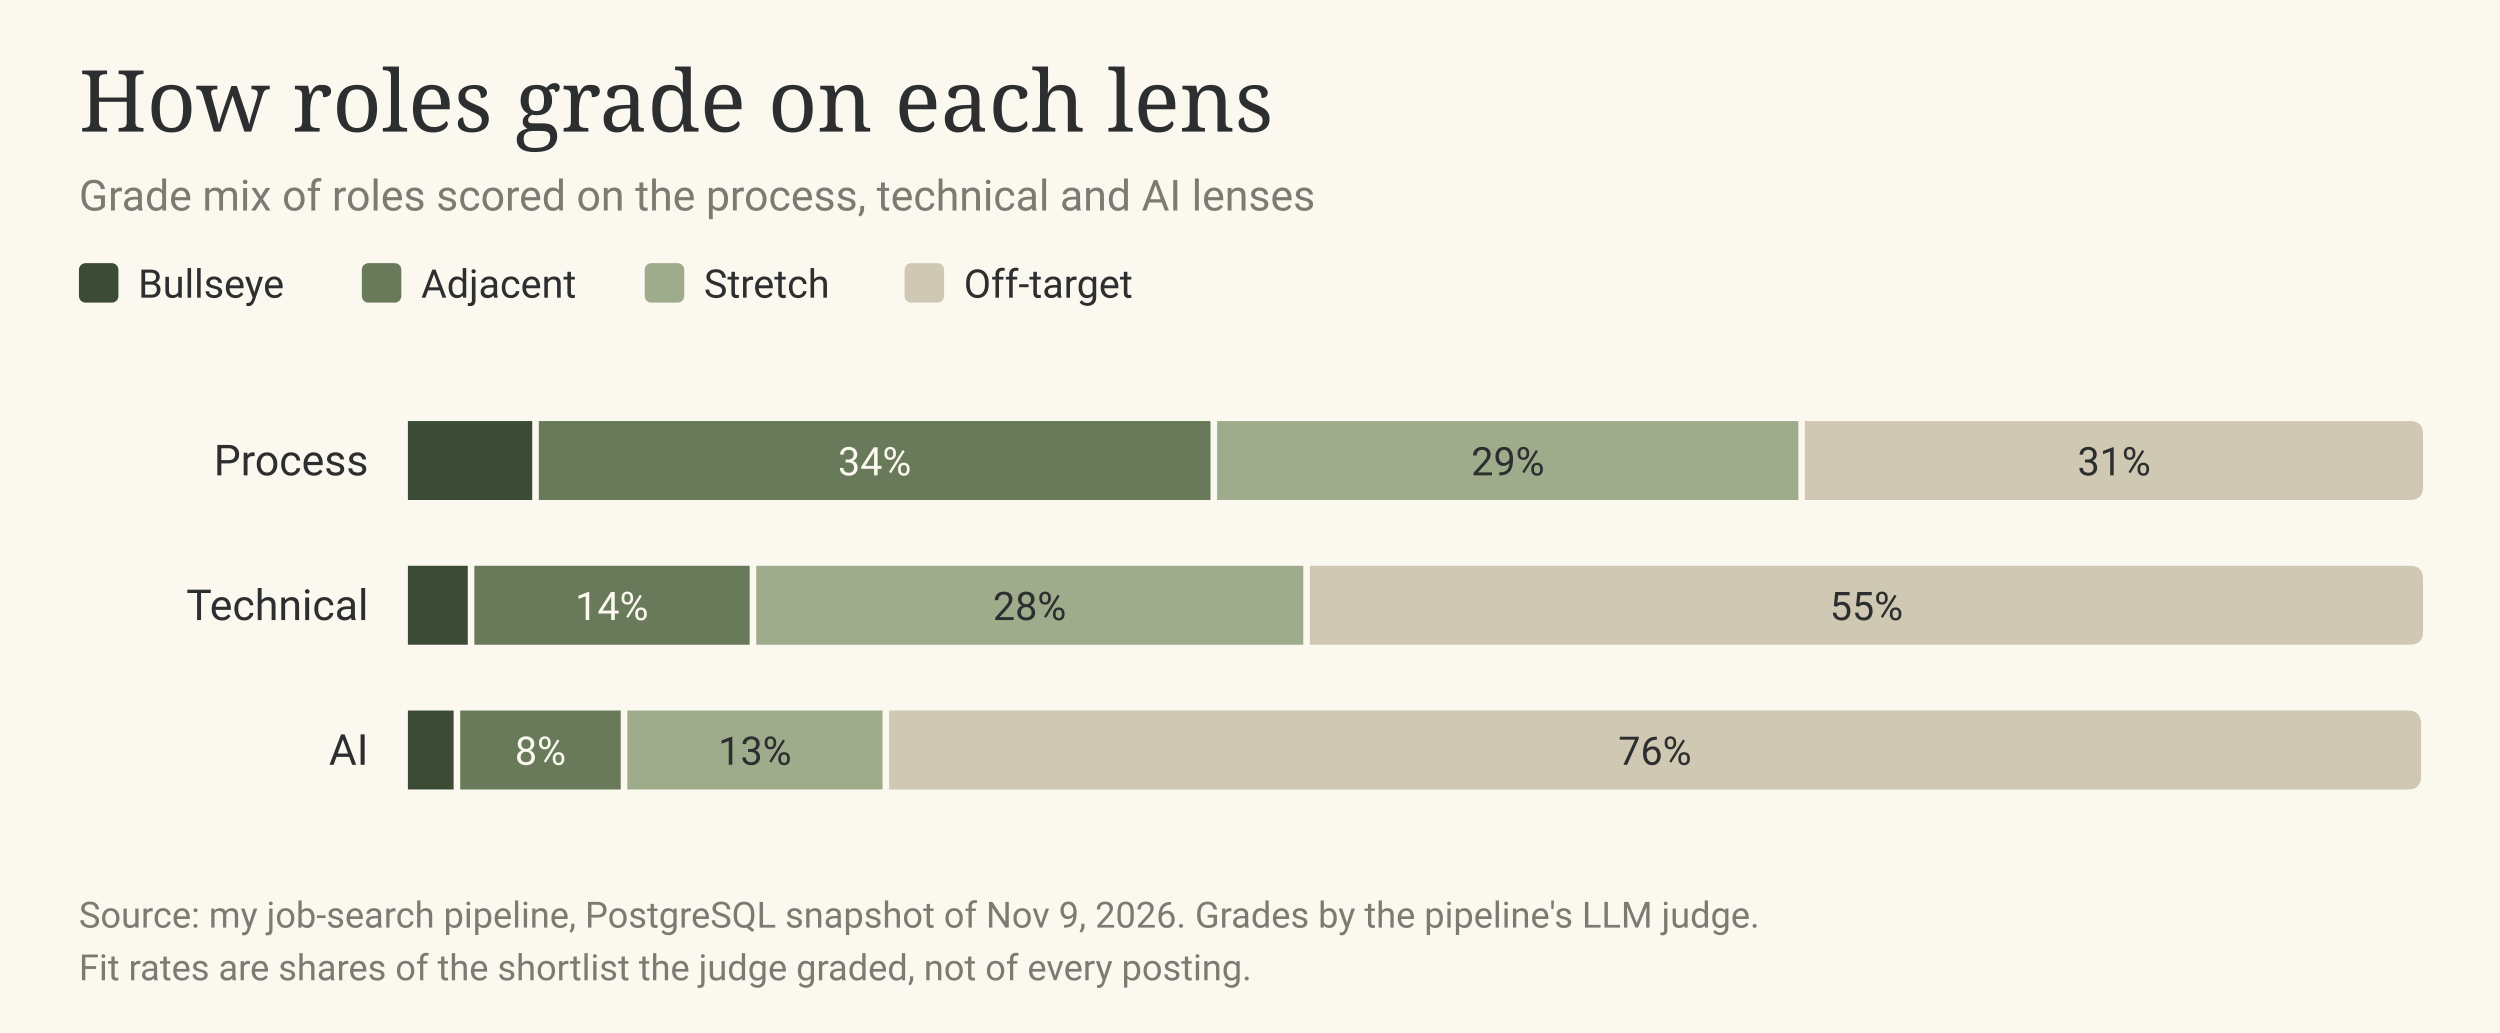
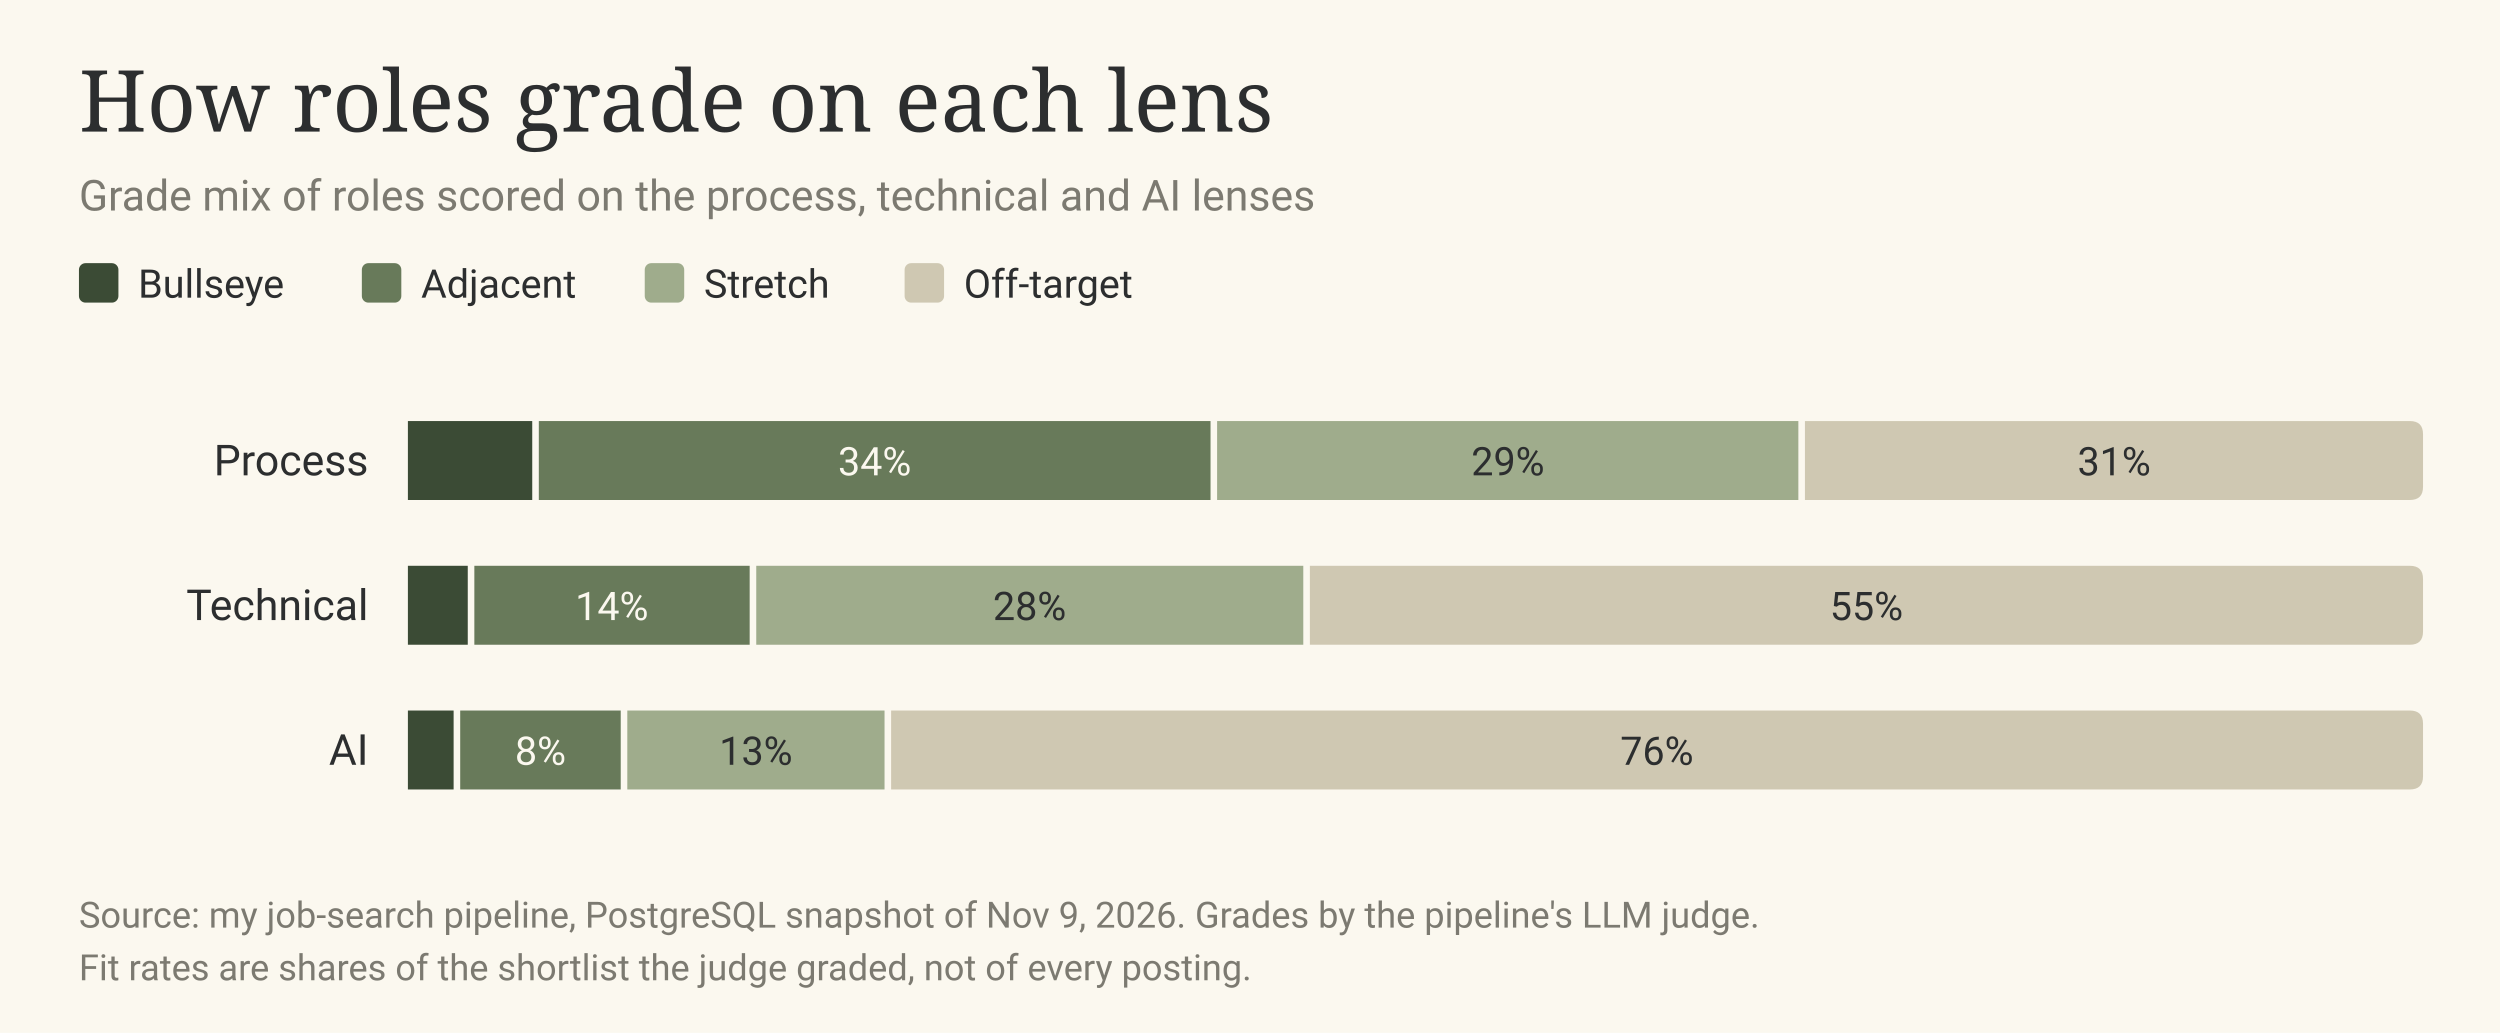
<svg xmlns="http://www.w3.org/2000/svg" viewBox="0 0 760 314" width="760" height="314" role="img" aria-labelledby="t d">
  <rect width="760" height="314" fill="#fbf8ef" />
  <text x="24" y="40" font-family="'Instrument Serif', 'Iowan Old Style', Georgia, serif" font-size="26" fill="#2c2e2f">How roles grade on each lens</text>
  <text x="24" y="64" font-family="-apple-system, BlinkMacSystemFont, 'Segoe UI', Roboto, Inter, sans-serif" font-size="13" fill="#7c7a71">Grade mix of roles scored on the process, technical and AI lenses</text>
  <rect x="24" y="80" width="12" height="12" rx="2" fill="#3b4b35" />
  <text x="42" y="90.5" font-family="-apple-system, BlinkMacSystemFont, 'Segoe UI', Roboto, Inter, sans-serif" font-size="12" fill="#2c2e2f">Bullseye</text>
  <rect x="110" y="80" width="12" height="12" rx="2" fill="#687a5a" />
  <text x="128" y="90.5" font-family="-apple-system, BlinkMacSystemFont, 'Segoe UI', Roboto, Inter, sans-serif" font-size="12" fill="#2c2e2f">Adjacent</text>
  <rect x="196" y="80" width="12" height="12" rx="2" fill="#9fac8c" />
  <text x="214" y="90.5" font-family="-apple-system, BlinkMacSystemFont, 'Segoe UI', Roboto, Inter, sans-serif" font-size="12" fill="#2c2e2f">Stretch</text>
  <rect x="275" y="80" width="12" height="12" rx="2" fill="#cfc8b2" />
  <text x="293" y="90.5" font-family="-apple-system, BlinkMacSystemFont, 'Segoe UI', Roboto, Inter, sans-serif" font-size="12" fill="#2c2e2f">Off-target</text>
  <text x="112" y="144.5" text-anchor="end" font-family="-apple-system, BlinkMacSystemFont, 'Segoe UI', Roboto, Inter, sans-serif" font-size="13" fill="#2c2e2f">Process</text>
  <g>
    <rect x="124.0" y="128.0" width="37.8" height="24" fill="#3b4b35" />
  </g>
  <g>
    <rect x="163.8" y="128.0" width="204.2" height="24" fill="#687a5a" />
    <text x="265.9" y="144.5" text-anchor="middle" font-family="-apple-system, BlinkMacSystemFont, 'Segoe UI', Roboto, Inter, sans-serif" font-size="12" fill="#fbf8ef">34%</text>
  </g>
  <g>
    <rect x="370.0" y="128.0" width="176.7" height="24" fill="#9fac8c" />
    <text x="458.4" y="144.5" text-anchor="middle" font-family="-apple-system, BlinkMacSystemFont, 'Segoe UI', Roboto, Inter, sans-serif" font-size="12" fill="#2c2e2f">29%</text>
  </g>
  <g>
    <path d="M548.7,128.0H732.6Q736.6,128.0 736.6,132.0V148.0Q736.6,152.0 732.6,152.0H548.7Z" fill="#cfc8b2" />
    <text x="642.7" y="144.5" text-anchor="middle" font-family="-apple-system, BlinkMacSystemFont, 'Segoe UI', Roboto, Inter, sans-serif" font-size="12" fill="#2c2e2f">31%</text>
  </g>
  <text x="112" y="188.5" text-anchor="end" font-family="-apple-system, BlinkMacSystemFont, 'Segoe UI', Roboto, Inter, sans-serif" font-size="13" fill="#2c2e2f">Technical</text>
  <g>
    <rect x="124.0" y="172.0" width="18.2" height="24" fill="#3b4b35" />
  </g>
  <g>
    <rect x="144.2" y="172.0" width="83.7" height="24" fill="#687a5a" />
    <text x="186.0" y="188.5" text-anchor="middle" font-family="-apple-system, BlinkMacSystemFont, 'Segoe UI', Roboto, Inter, sans-serif" font-size="12" fill="#fbf8ef">14%</text>
  </g>
  <g>
    <rect x="229.9" y="172.0" width="166.3" height="24" fill="#9fac8c" />
    <text x="313.0" y="188.5" text-anchor="middle" font-family="-apple-system, BlinkMacSystemFont, 'Segoe UI', Roboto, Inter, sans-serif" font-size="12" fill="#2c2e2f">28%</text>
  </g>
  <g>
    <path d="M398.2,172.0H732.6Q736.6,172.0 736.6,176.0V192.0Q736.6,196.0 732.6,196.0H398.2Z" fill="#cfc8b2" />
    <text x="567.4" y="188.5" text-anchor="middle" font-family="-apple-system, BlinkMacSystemFont, 'Segoe UI', Roboto, Inter, sans-serif" font-size="12" fill="#2c2e2f">55%</text>
  </g>
  <text x="112" y="232.5" text-anchor="end" font-family="-apple-system, BlinkMacSystemFont, 'Segoe UI', Roboto, Inter, sans-serif" font-size="13" fill="#2c2e2f">AI</text>
  <g>
    <rect x="124.0" y="216.0" width="13.9" height="24" fill="#3b4b35" />
  </g>
  <g>
    <rect x="139.9" y="216.0" width="48.8" height="24" fill="#687a5a" />
    <text x="164.3" y="232.5" text-anchor="middle" font-family="-apple-system, BlinkMacSystemFont, 'Segoe UI', Roboto, Inter, sans-serif" font-size="12" fill="#fbf8ef">8%</text>
  </g>
  <g>
-     <rect x="190.7" y="216.0" width="77.6" height="24" fill="#9fac8c" />
-     <text x="229.5" y="232.5" text-anchor="middle" font-family="-apple-system, BlinkMacSystemFont, 'Segoe UI', Roboto, Inter, sans-serif" font-size="12" fill="#2c2e2f">13%</text>
+     <rect x="190.7" y="216.0" width="78.2" height="24" fill="#9fac8c" />
+     <text x="229.8" y="232.5" text-anchor="middle" font-family="-apple-system, BlinkMacSystemFont, 'Segoe UI', Roboto, Inter, sans-serif" font-size="12" fill="#2c2e2f">13%</text>
  </g>
  <g>
-     <path d="M270.3,216.0H732.0Q736.0,216.0 736.0,220.0V236.0Q736.0,240.0 732.0,240.0H270.3Z" fill="#cfc8b2" />
-     <text x="503.1" y="232.5" text-anchor="middle" font-family="-apple-system, BlinkMacSystemFont, 'Segoe UI', Roboto, Inter, sans-serif" font-size="12" fill="#2c2e2f">76%</text>
+     <path d="M270.9,216.0H732.6Q736.6,216.0 736.6,220.0V236.0Q736.6,240.0 732.6,240.0H270.9Z" fill="#cfc8b2" />
+     <text x="503.7" y="232.5" text-anchor="middle" font-family="-apple-system, BlinkMacSystemFont, 'Segoe UI', Roboto, Inter, sans-serif" font-size="12" fill="#2c2e2f">76%</text>
  </g>
  <text x="24" y="282" font-family="-apple-system, BlinkMacSystemFont, 'Segoe UI', Roboto, Inter, sans-serif" font-size="11" fill="#7c7a71">Source: my job-search pipeline, PostgreSQL snapshot of Nov 9, 2026. Grades by the pipeline's LLM judge.</text>
  <text x="24" y="298" font-family="-apple-system, BlinkMacSystemFont, 'Segoe UI', Roboto, Inter, sans-serif" font-size="11" fill="#7c7a71">Fit rates are shares of the shortlist the judge graded, not of every posting.</text>
</svg>
